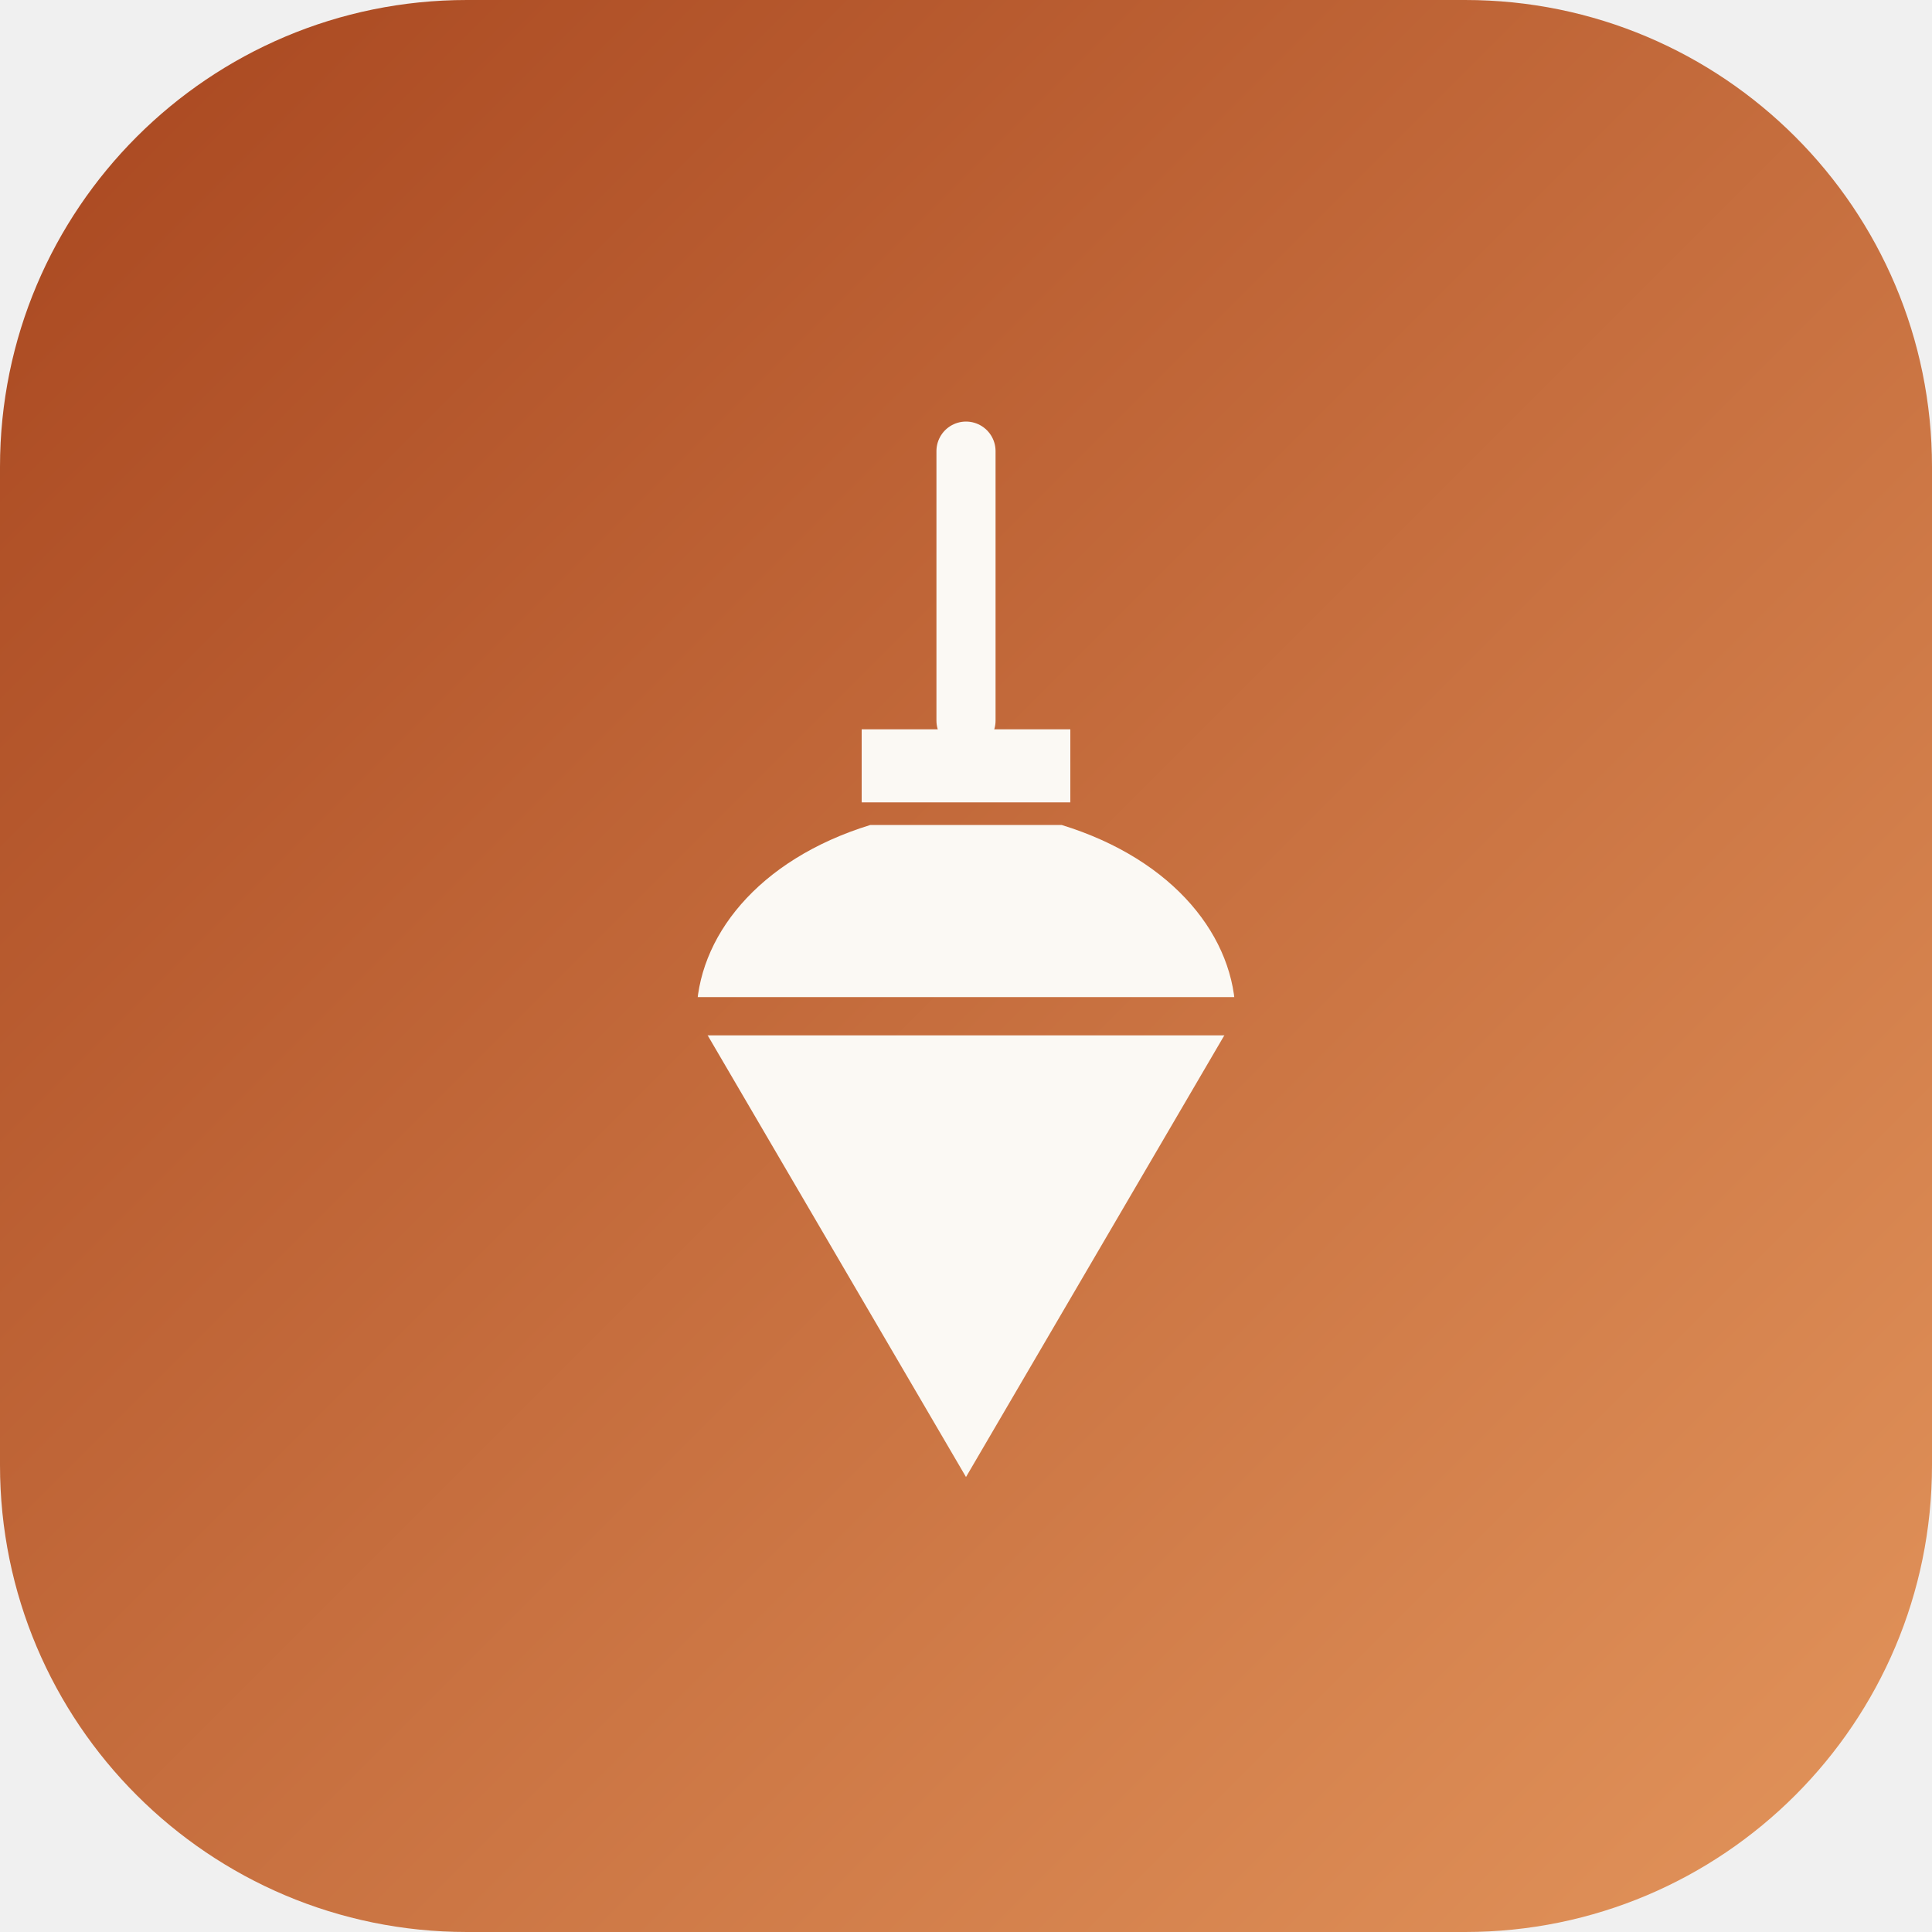
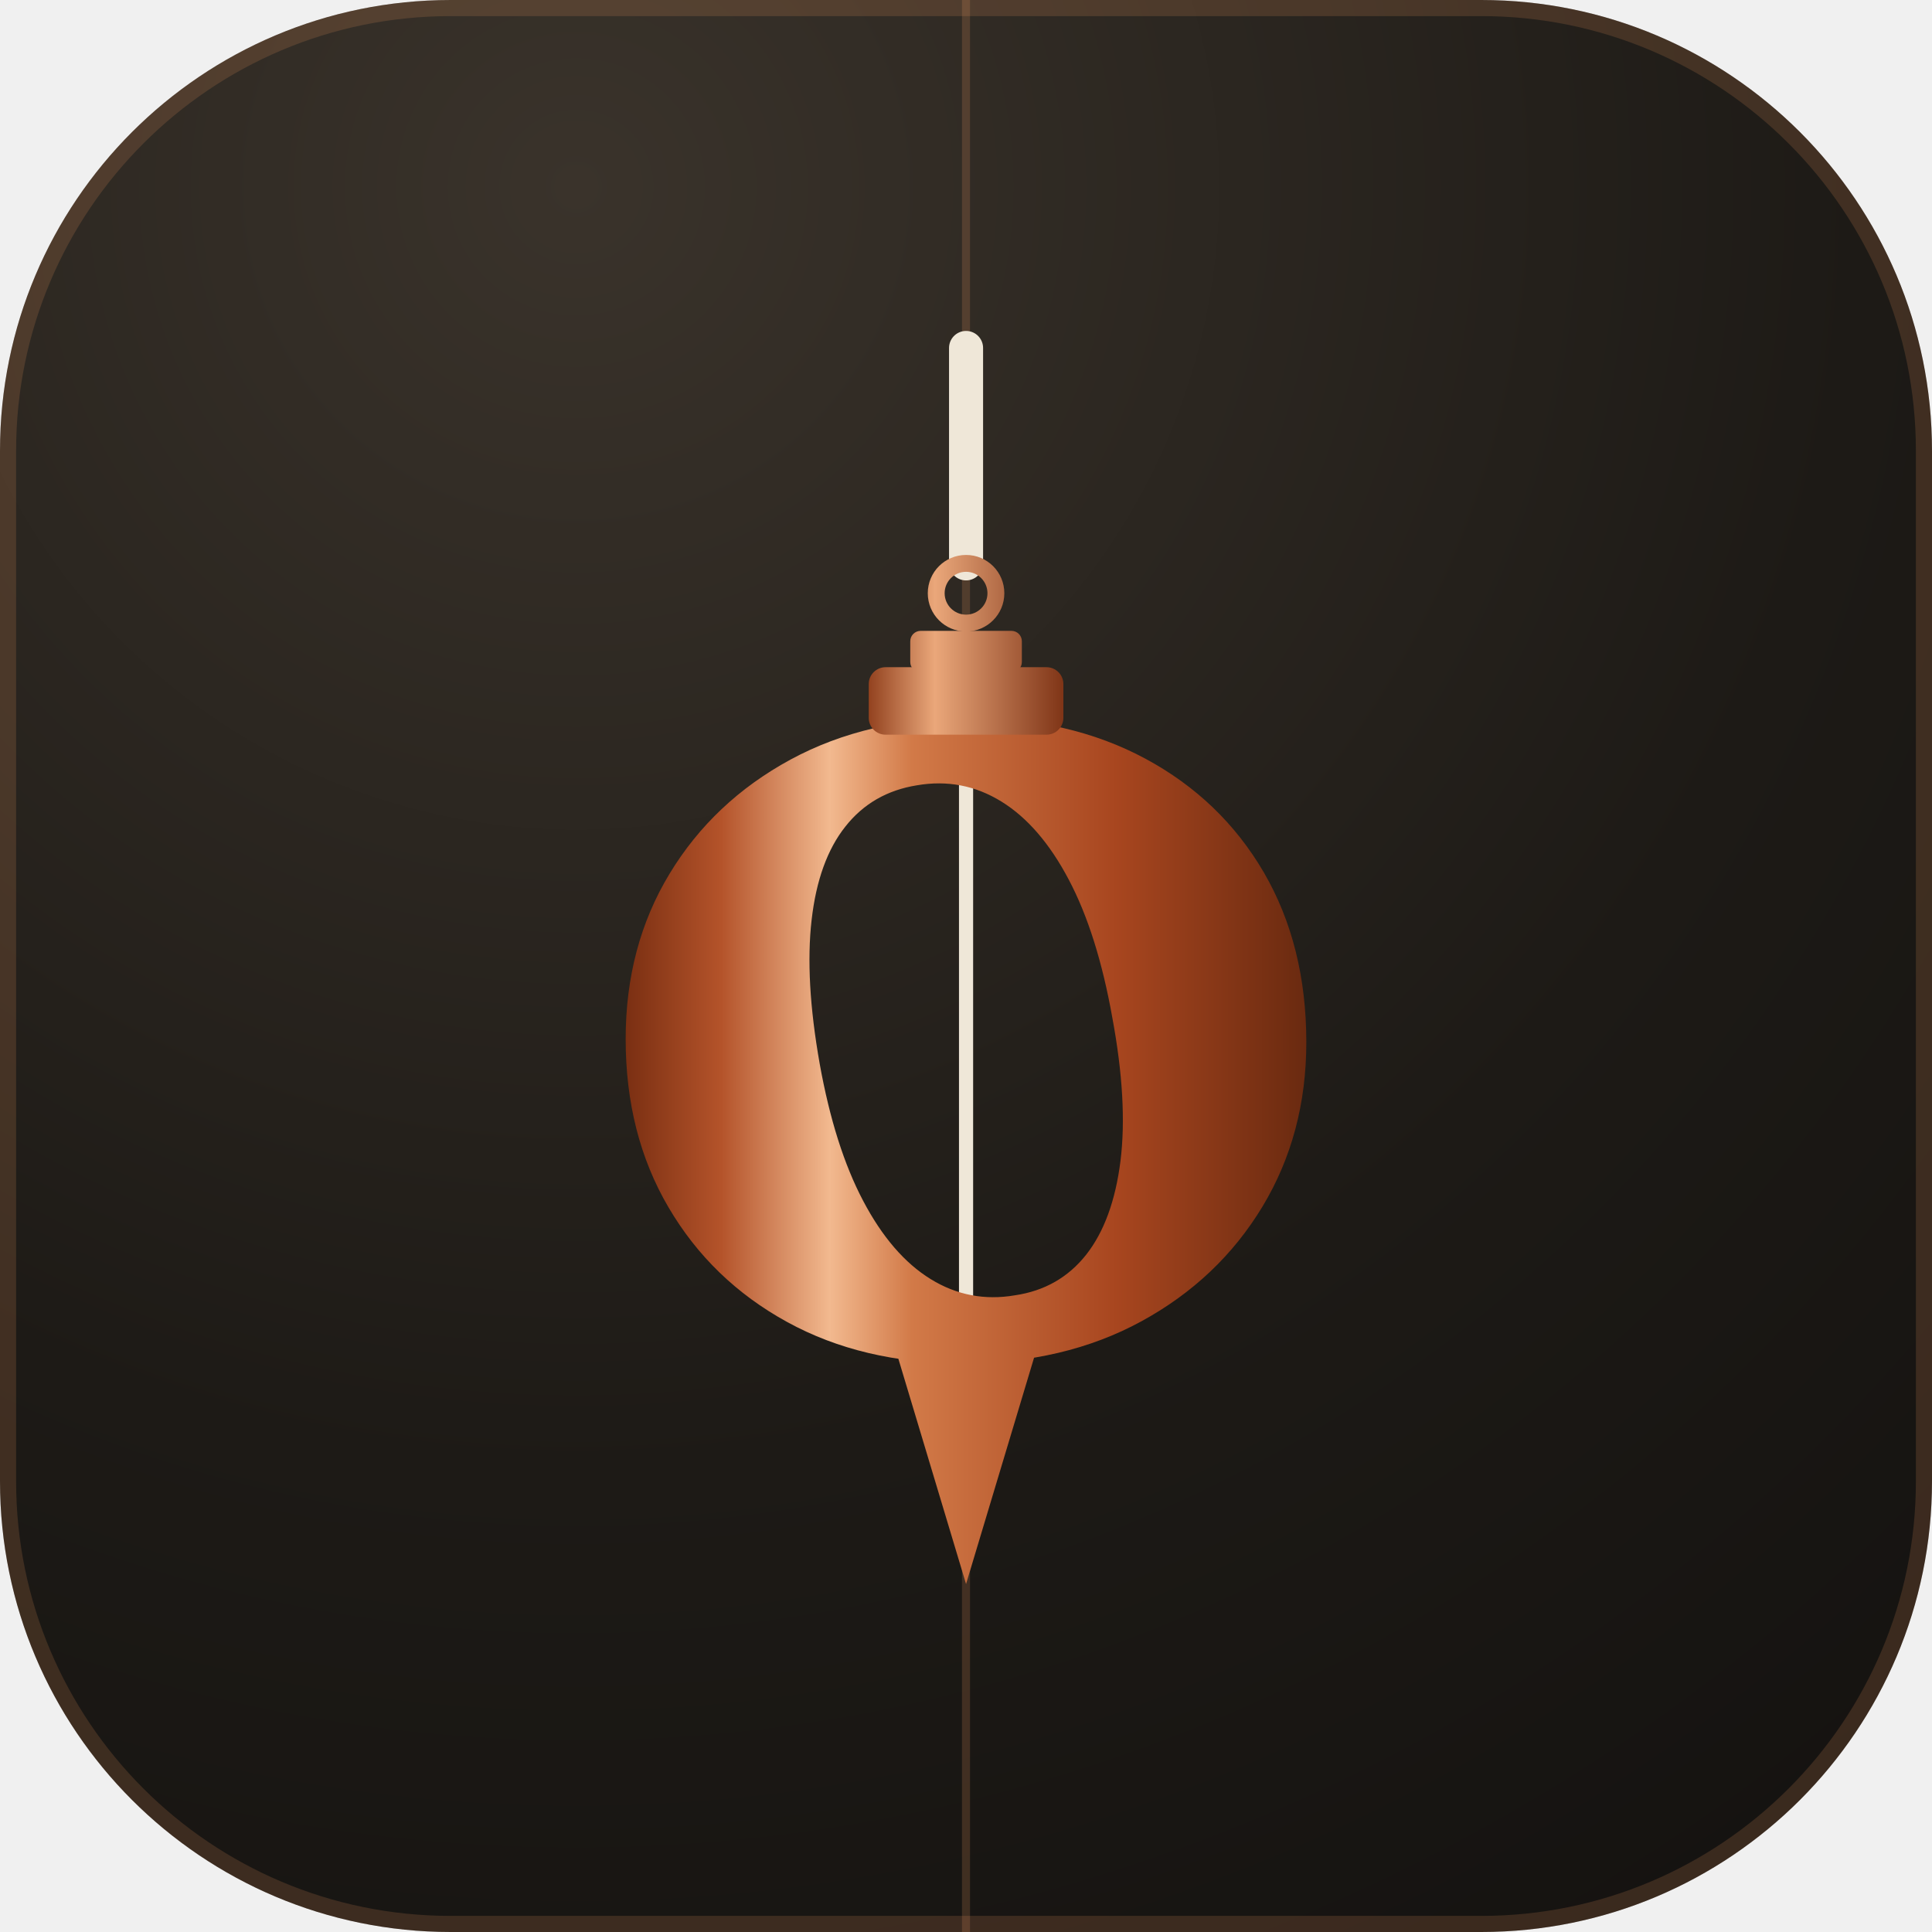
- <svg xmlns="http://www.w3.org/2000/svg" width="512" height="512" viewBox="0 0 120 120">
+ <svg xmlns="http://www.w3.org/2000/svg" width="1024" height="1024" viewBox="0 0 120 120">
  <defs>
-     <linearGradient id="bg" x1="0" y1="0" x2="1" y2="1">
-       <stop offset="0" stop-color="#a8461f" />
-       <stop offset="1" stop-color="#e3955c" />
-     </linearGradient>
+     <radialGradient id="bg" cx="30%" cy="10%" r="110%">
+       <stop offset="0" stop-color="#3a332b" />
+       <stop offset=".6" stop-color="#1d1a16" />
+       <stop offset="1" stop-color="#141210" />
+     </radialGradient>
  </defs>
-   <rect width="120" height="120" rx="29" fill="url(#bg)" />
-   <g transform="translate(38.4 26.4) scale(1.08)">
+   <rect width="120" height="120" rx="28" fill="url(#bg)" />
+   <rect x=".5" y=".5" width="119" height="119" rx="27.5" fill="none" stroke="#e3955c" stroke-opacity=".18" />
+   <line x1="60" y1="0" x2="60" y2="120" stroke="#e3955c" stroke-opacity=".2" stroke-width=".5" />
+   <svg x="36.443" y="20" width="47.113" height="80" viewBox="264.4 21 58.45 99.25">
    <defs>
-       <linearGradient id="i" x1="0" y1="0" x2="1" y2="1">
-         <stop offset="0" stop-color="#a8461f" />
-         <stop offset="1" stop-color="#e3955c" />
+       <linearGradient id="m_i" gradientUnits="userSpaceOnUse" x1="267.4" y1="0" x2="319.85" y2="0">
+         <stop offset="0" stop-color="#7a2f12" />
+         <stop offset=".14" stop-color="#b4532a" />
+         <stop offset=".3" stop-color="#f2b98f" />
+         <stop offset=".42" stop-color="#d27a48" />
+         <stop offset=".72" stop-color="#a8461f" />
+         <stop offset="1" stop-color="#6a2a10" />
      </linearGradient>
-       <mask id="mi" maskUnits="userSpaceOnUse" x="0" y="0" width="40" height="62">
-         <rect width="40" height="62" fill="#fff" />
-         <rect x="0" y="32.9" width="40" height="2.2" fill="#000" />
-       </mask>
+       <linearGradient id="mv_i" gradientUnits="userSpaceOnUse" x1="285.63" y1="0" x2="301.63" y2="0">
+         <stop offset="0" stop-color="#8a3816" />
+         <stop offset=".35" stop-color="#eaa77a" />
+         <stop offset="1" stop-color="#7a2f12" />
+       </linearGradient>
+       <linearGradient id="st_i" gradientUnits="userSpaceOnUse" x1="289.63" y1="0" x2="297.63" y2="0">
+         <stop offset="0" stop-color="#9a958c" />
+         <stop offset=".4" stop-color="#f4f1ea" />
+         <stop offset="1" stop-color="#8d887f" />
+       </linearGradient>
    </defs>
-     <path d="M20 1.5V17" stroke="#fbf9f4" stroke-width="3.4" stroke-linecap="round" />
-     <path d="M14 17.5h12v4.2h-12z M14.5 23C8 25 4.5 29.5 4.5 34L20 60.5 35.5 34C35.5 29.5 32 25 25.5 23Z" fill="#fbf9f4" mask="url(#mi)" />
-   </g>
+     <path d="M293.63 23V39.6" stroke="#efe7d8" stroke-width="2.624" stroke-linecap="round" />
+     <path d="M293.63 53.5V97.25" stroke="#efe7d8" stroke-width="1.09" />
+     <g>
+       <path d="M293.85 51.50L293.85 51.50Q301.60 51.50 307.45 54.65Q313.30 57.80 316.58 63.42Q319.85 69.05 319.85 76.50L319.85 76.50Q319.85 83.55 316.48 89.15Q313.10 94.75 307.15 98Q301.20 101.25 293.35 101.25L293.35 101.25Q285.65 101.25 279.83 98.05Q274 94.85 270.70 89.22Q267.40 83.60 267.40 76.25L267.40 76.25Q267.40 69.10 270.78 63.52Q274.15 57.95 280.10 54.72Q286.05 51.50 293.85 51.50ZM297.40 96L297.40 96Q300.80 95.50 302.88 92.88Q304.95 90.25 305.53 85.65Q306.10 81.05 304.90 74.60L304.90 74.60Q303.75 68.15 301.55 63.98Q299.35 59.80 296.35 57.95Q293.35 56.10 289.85 56.70L289.85 56.70Q286.40 57.25 284.33 59.88Q282.25 62.50 281.73 67.07Q281.20 71.65 282.35 78.15L282.35 78.15Q283.50 84.55 285.70 88.72Q287.90 92.90 290.90 94.75Q293.90 96.60 297.40 96ZM287.38 97.45L299.88 97.45L293.63 118.25Z" fill="url(#m_i)" />
+     </g>
+     <rect x="289.33" y="44.8" width="8.6" height="3.2" rx=".8" fill="url(#mv_i)" />
+     <rect x="286.13" y="47.6" width="15" height="5.2" rx="1.3" fill="url(#mv_i)" />
+     <circle cx="293.63" cy="41.9" r="2.3" fill="none" stroke="url(#mv_i)" stroke-width="1.3" />
+   </svg>
</svg>
